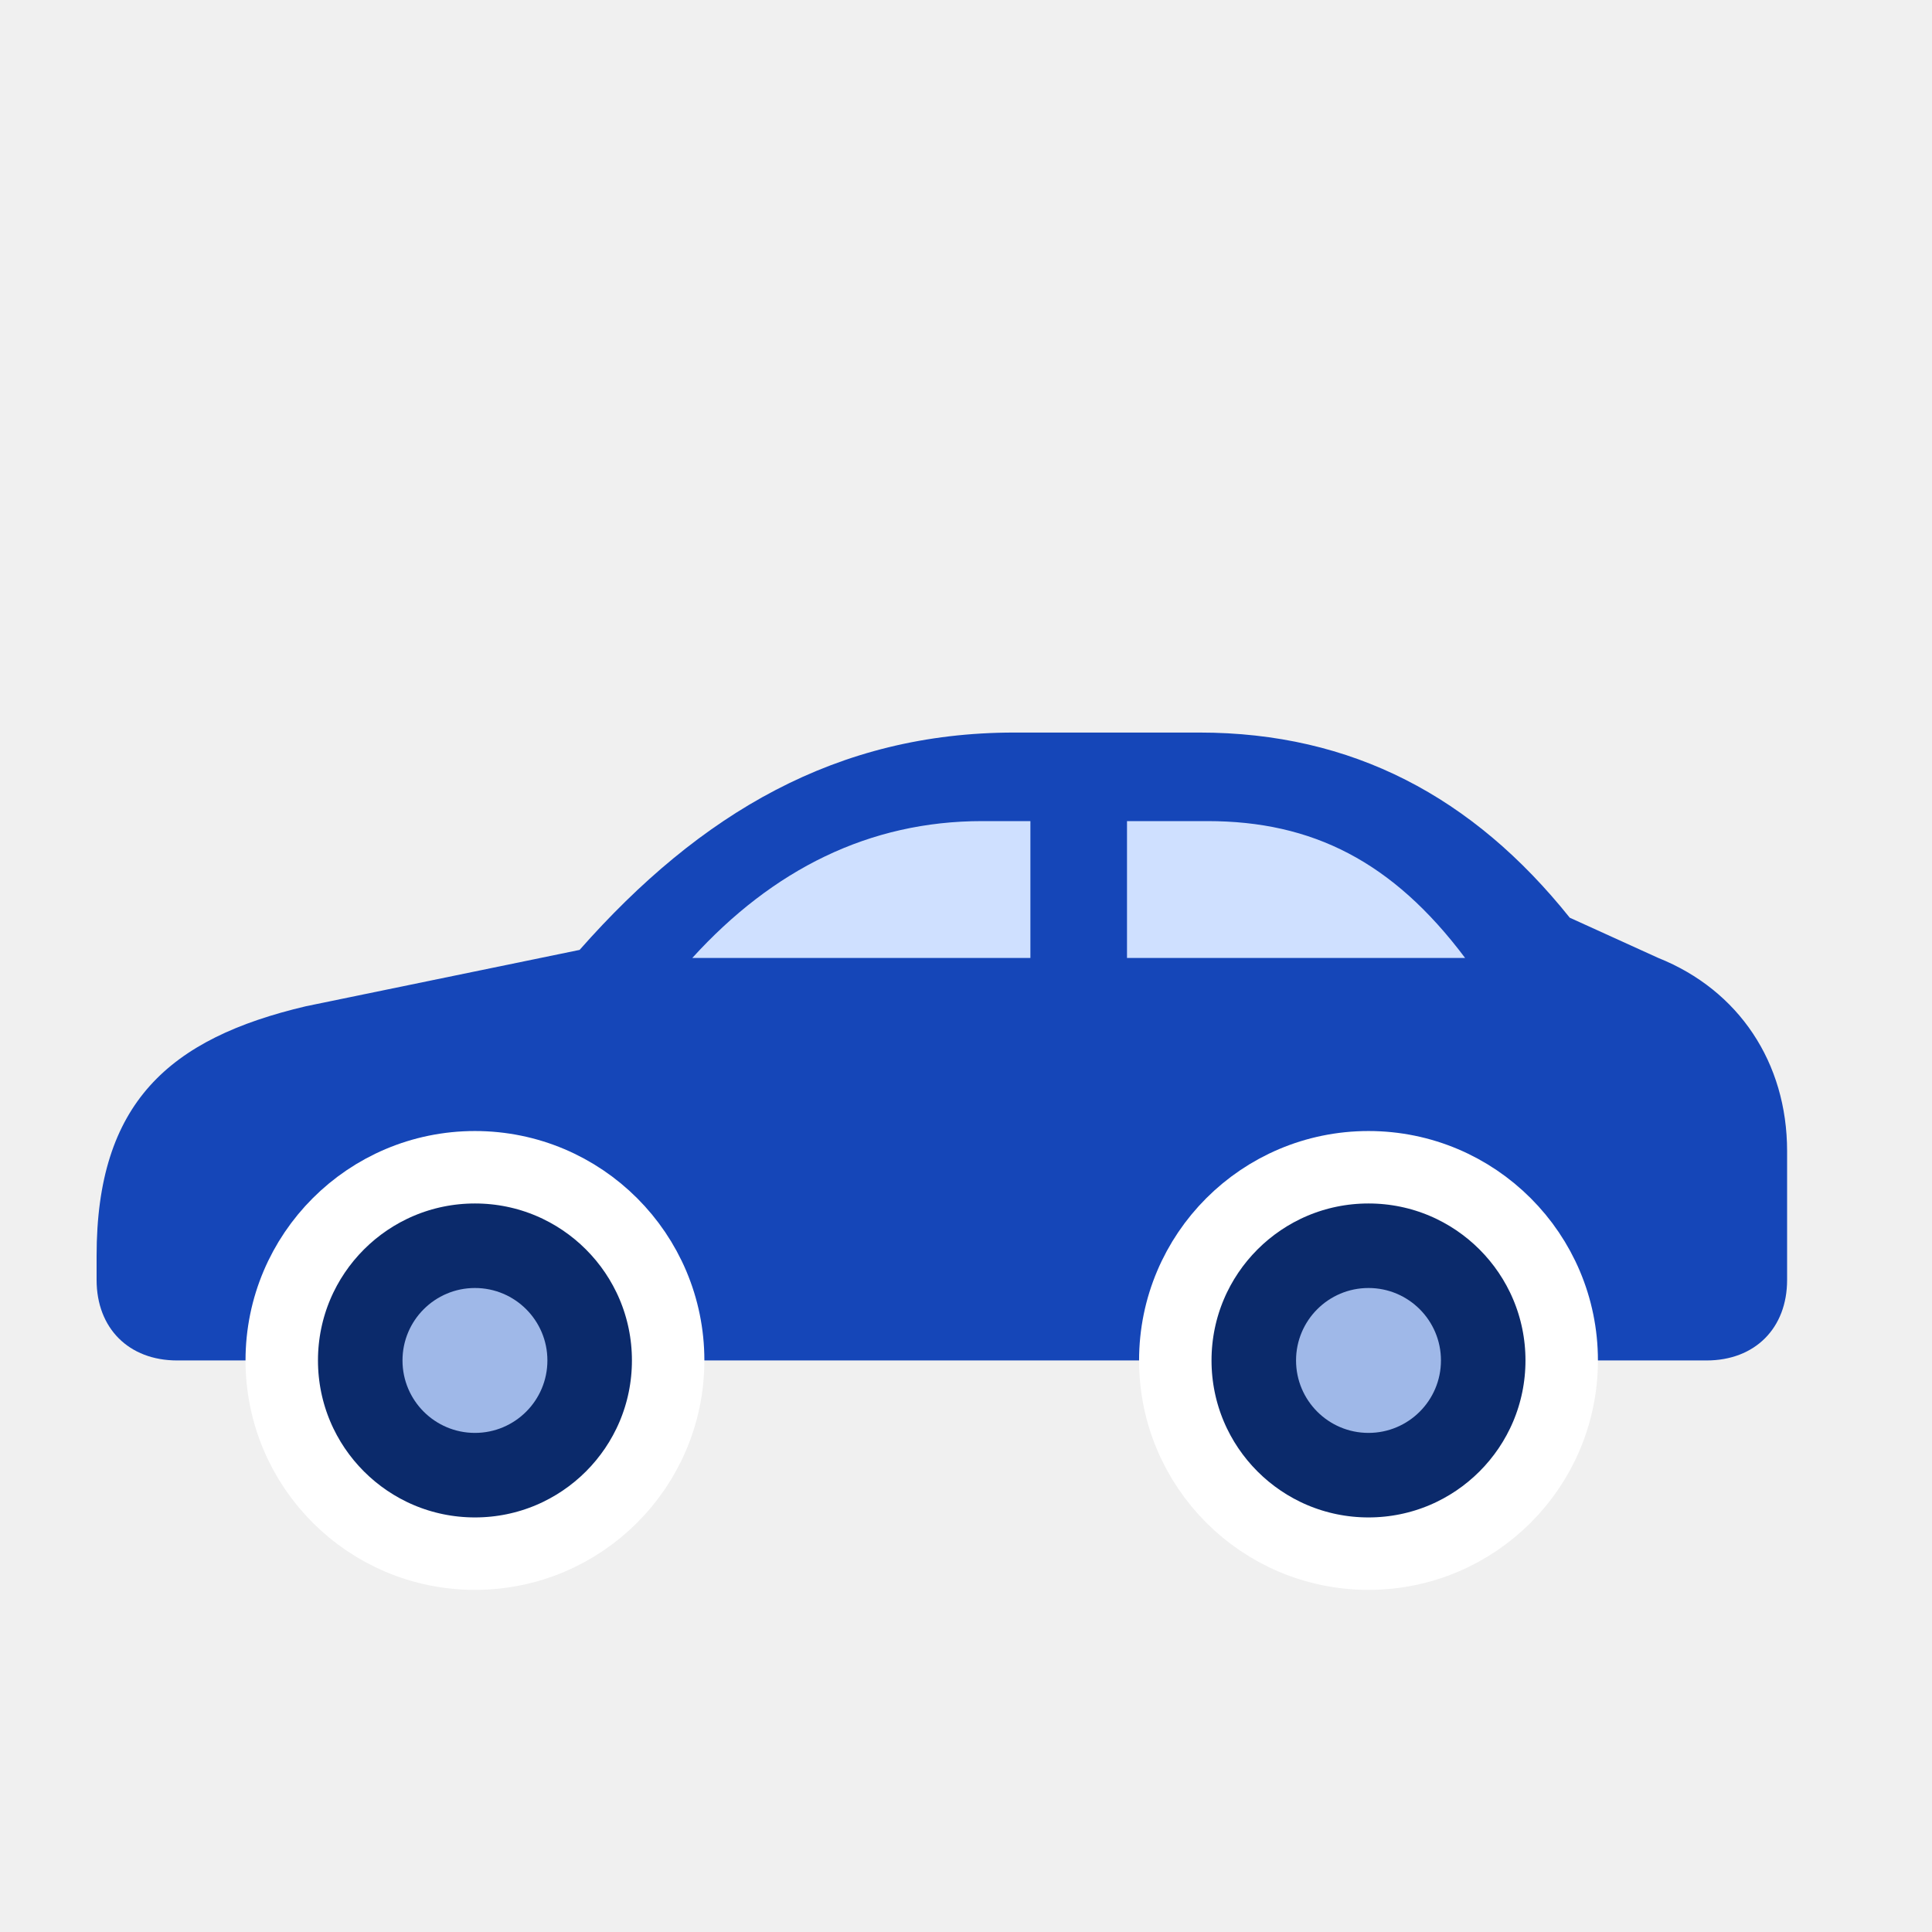
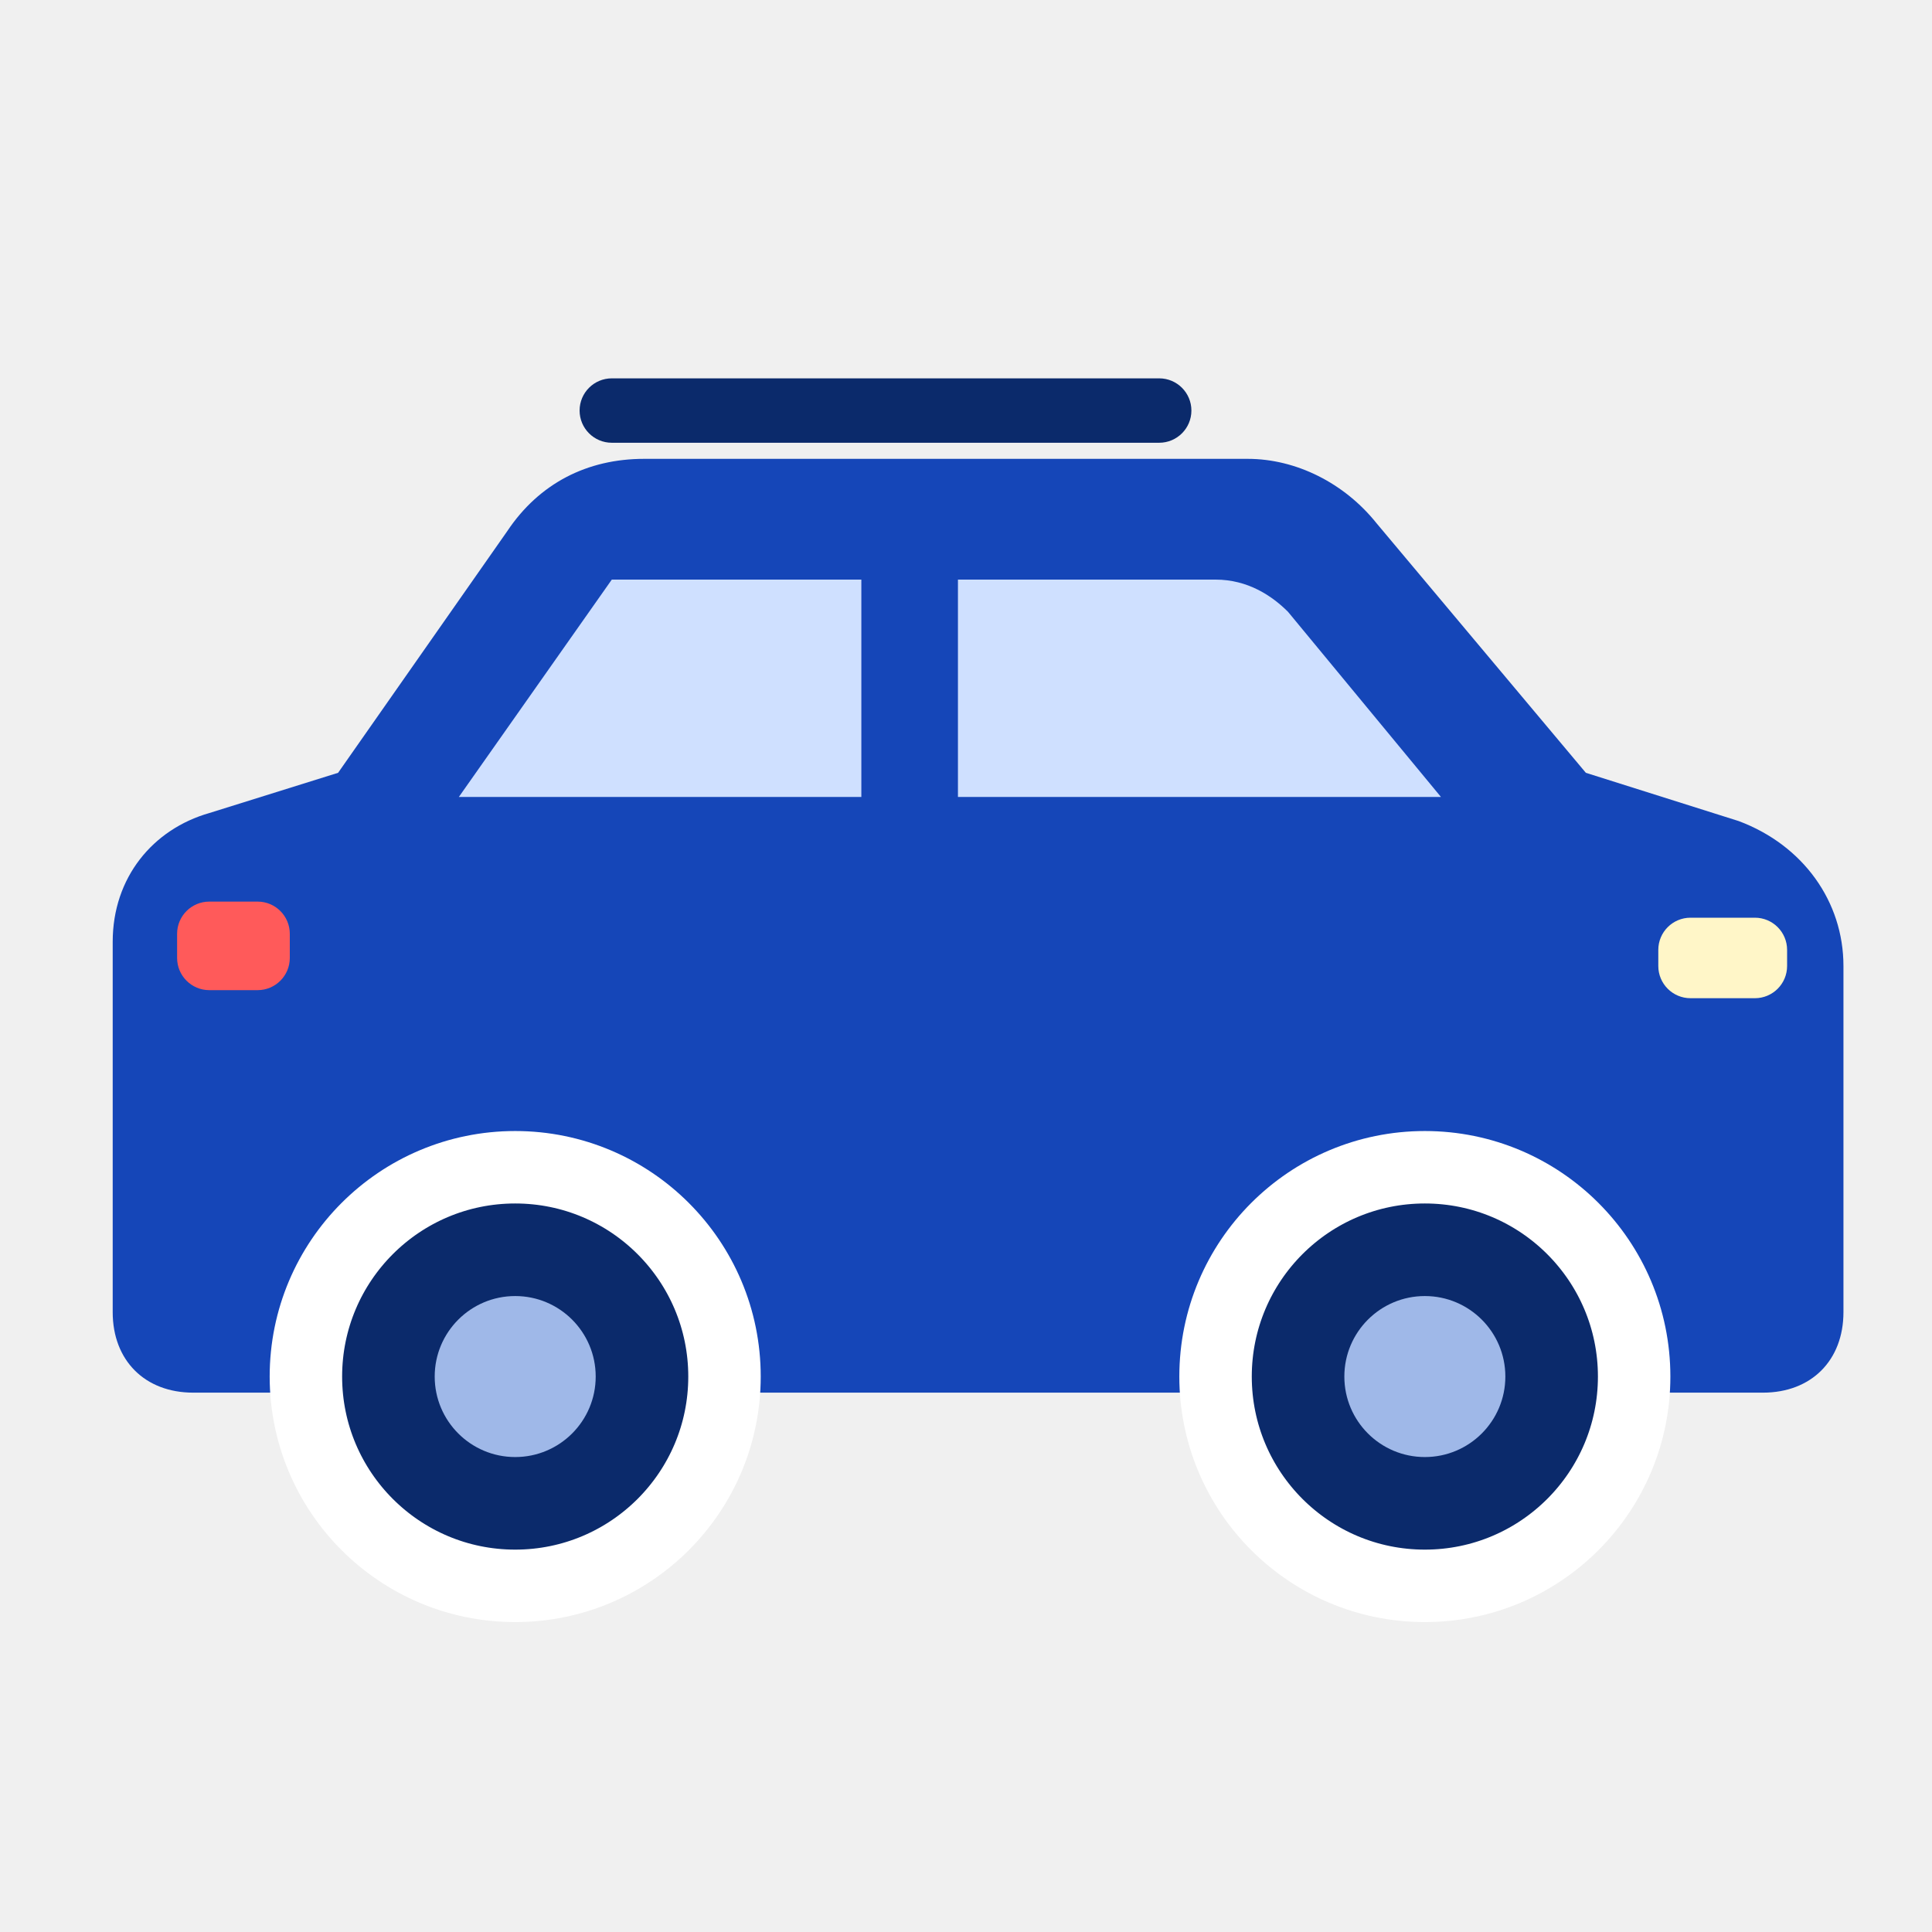
<svg xmlns="http://www.w3.org/2000/svg" viewBox="0 0 24 24" width="64" height="64">
-   <path fill="#1546b8" d="M1.2 15.6c0-1.9.9-2.7 2.6-3.1l3.4-.7c1.5-1.7 3.2-2.7 5.4-2.7h2.3c1.9 0 3.4.8 4.6 2.3l1.1.5c1 .4 1.6 1.3 1.6 2.4v1.6c0 .6-.4 1-1 1H2.2c-.6 0-1-.4-1-1Z" />
-   <path fill="#cfe0ff" d="M8.6 11.9c1-1.1 2.2-1.7 3.6-1.7h.6v1.7Zm5.4 0v-1.7h1c1.3 0 2.3.5 3.2 1.7Z" />
-   <circle cx="5.9" cy="16.9" r="2.4" fill="#0b2a6b" stroke="#ffffff" stroke-width=".9" />
-   <circle cx="17" cy="16.9" r="2.4" fill="#0b2a6b" stroke="#ffffff" stroke-width=".9" />
-   <circle cx="5.9" cy="16.9" r=".9" fill="#9fb8e8" />
-   <circle cx="17" cy="16.9" r=".9" fill="#9fb8e8" />
+   <rect x="7.2" y="4.7" width="7.6" height=".8" rx=".4" fill="#0b2a6b" />
+   <path fill="#1546b8" d="M1.4 16.3v-4.6c0-.8.5-1.4 1.2-1.6l1.6-.5 2.1-3c.4-.6 1-.9 1.7-.9h7.5c.6 0 1.2.3 1.6.8l2.6 3.1 1.9.6c.8.3 1.3 1 1.3 1.8v4.3c0 .6-.4 1-1 1H2.4c-.6 0-1-.4-1-1Z" />
+   <path fill="#cfe0ff" d="M7.6 7.2h3.1v2.7H5.7Zm4.3 0h3.2c.4 0 .7.2.9.4l1.9 2.3h-6Z" />
+   <rect x="2.2" y="11.2" width="1.4" height="1.1" rx=".4" fill="#ff5a5a" />
+   <rect x="20.6" y="11.4" width="1.6" height="1" rx=".4" fill="#fff6c8" />
+   <circle cx="6.4" cy="17.1" r="2.6" fill="#0b2a6b" stroke="#ffffff" stroke-width=".9" />
+   <circle cx="17.7" cy="17.1" r="2.6" fill="#0b2a6b" stroke="#ffffff" stroke-width=".9" />
+   <circle cx="6.4" cy="17.1" r="1" fill="#9fb8e8" />
+   <circle cx="17.7" cy="17.1" r="1" fill="#9fb8e8" />
</svg>
